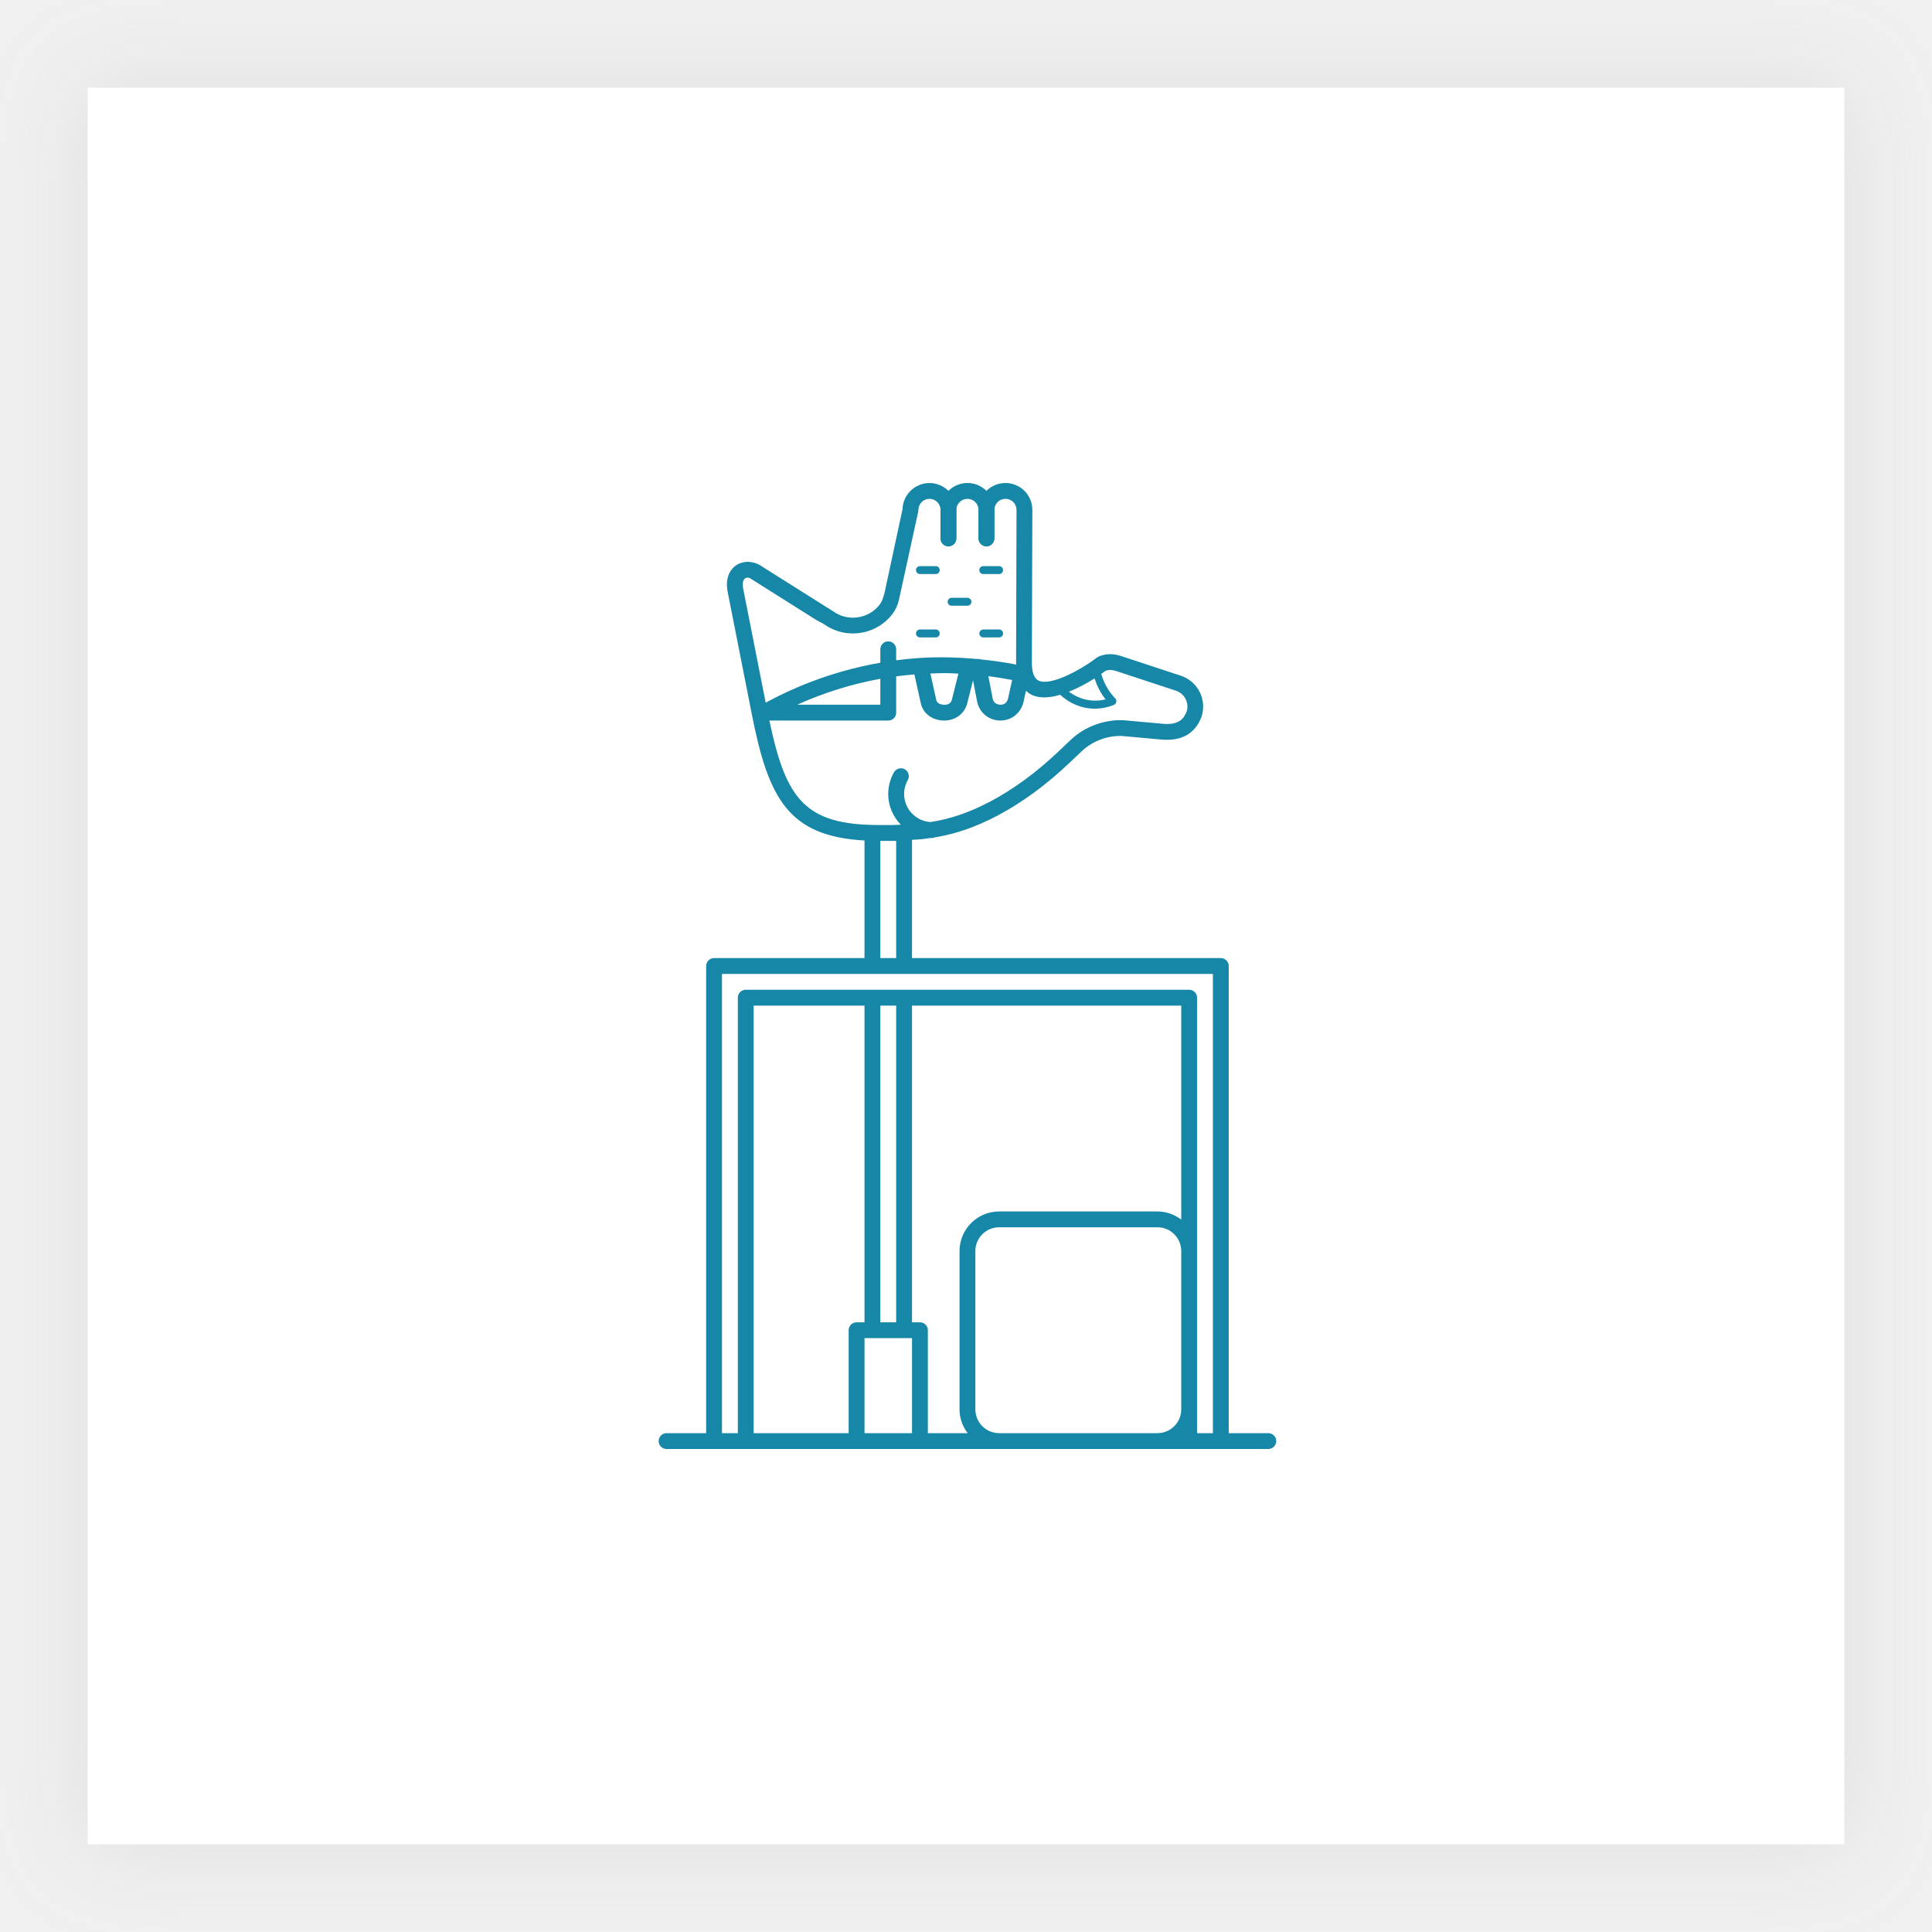
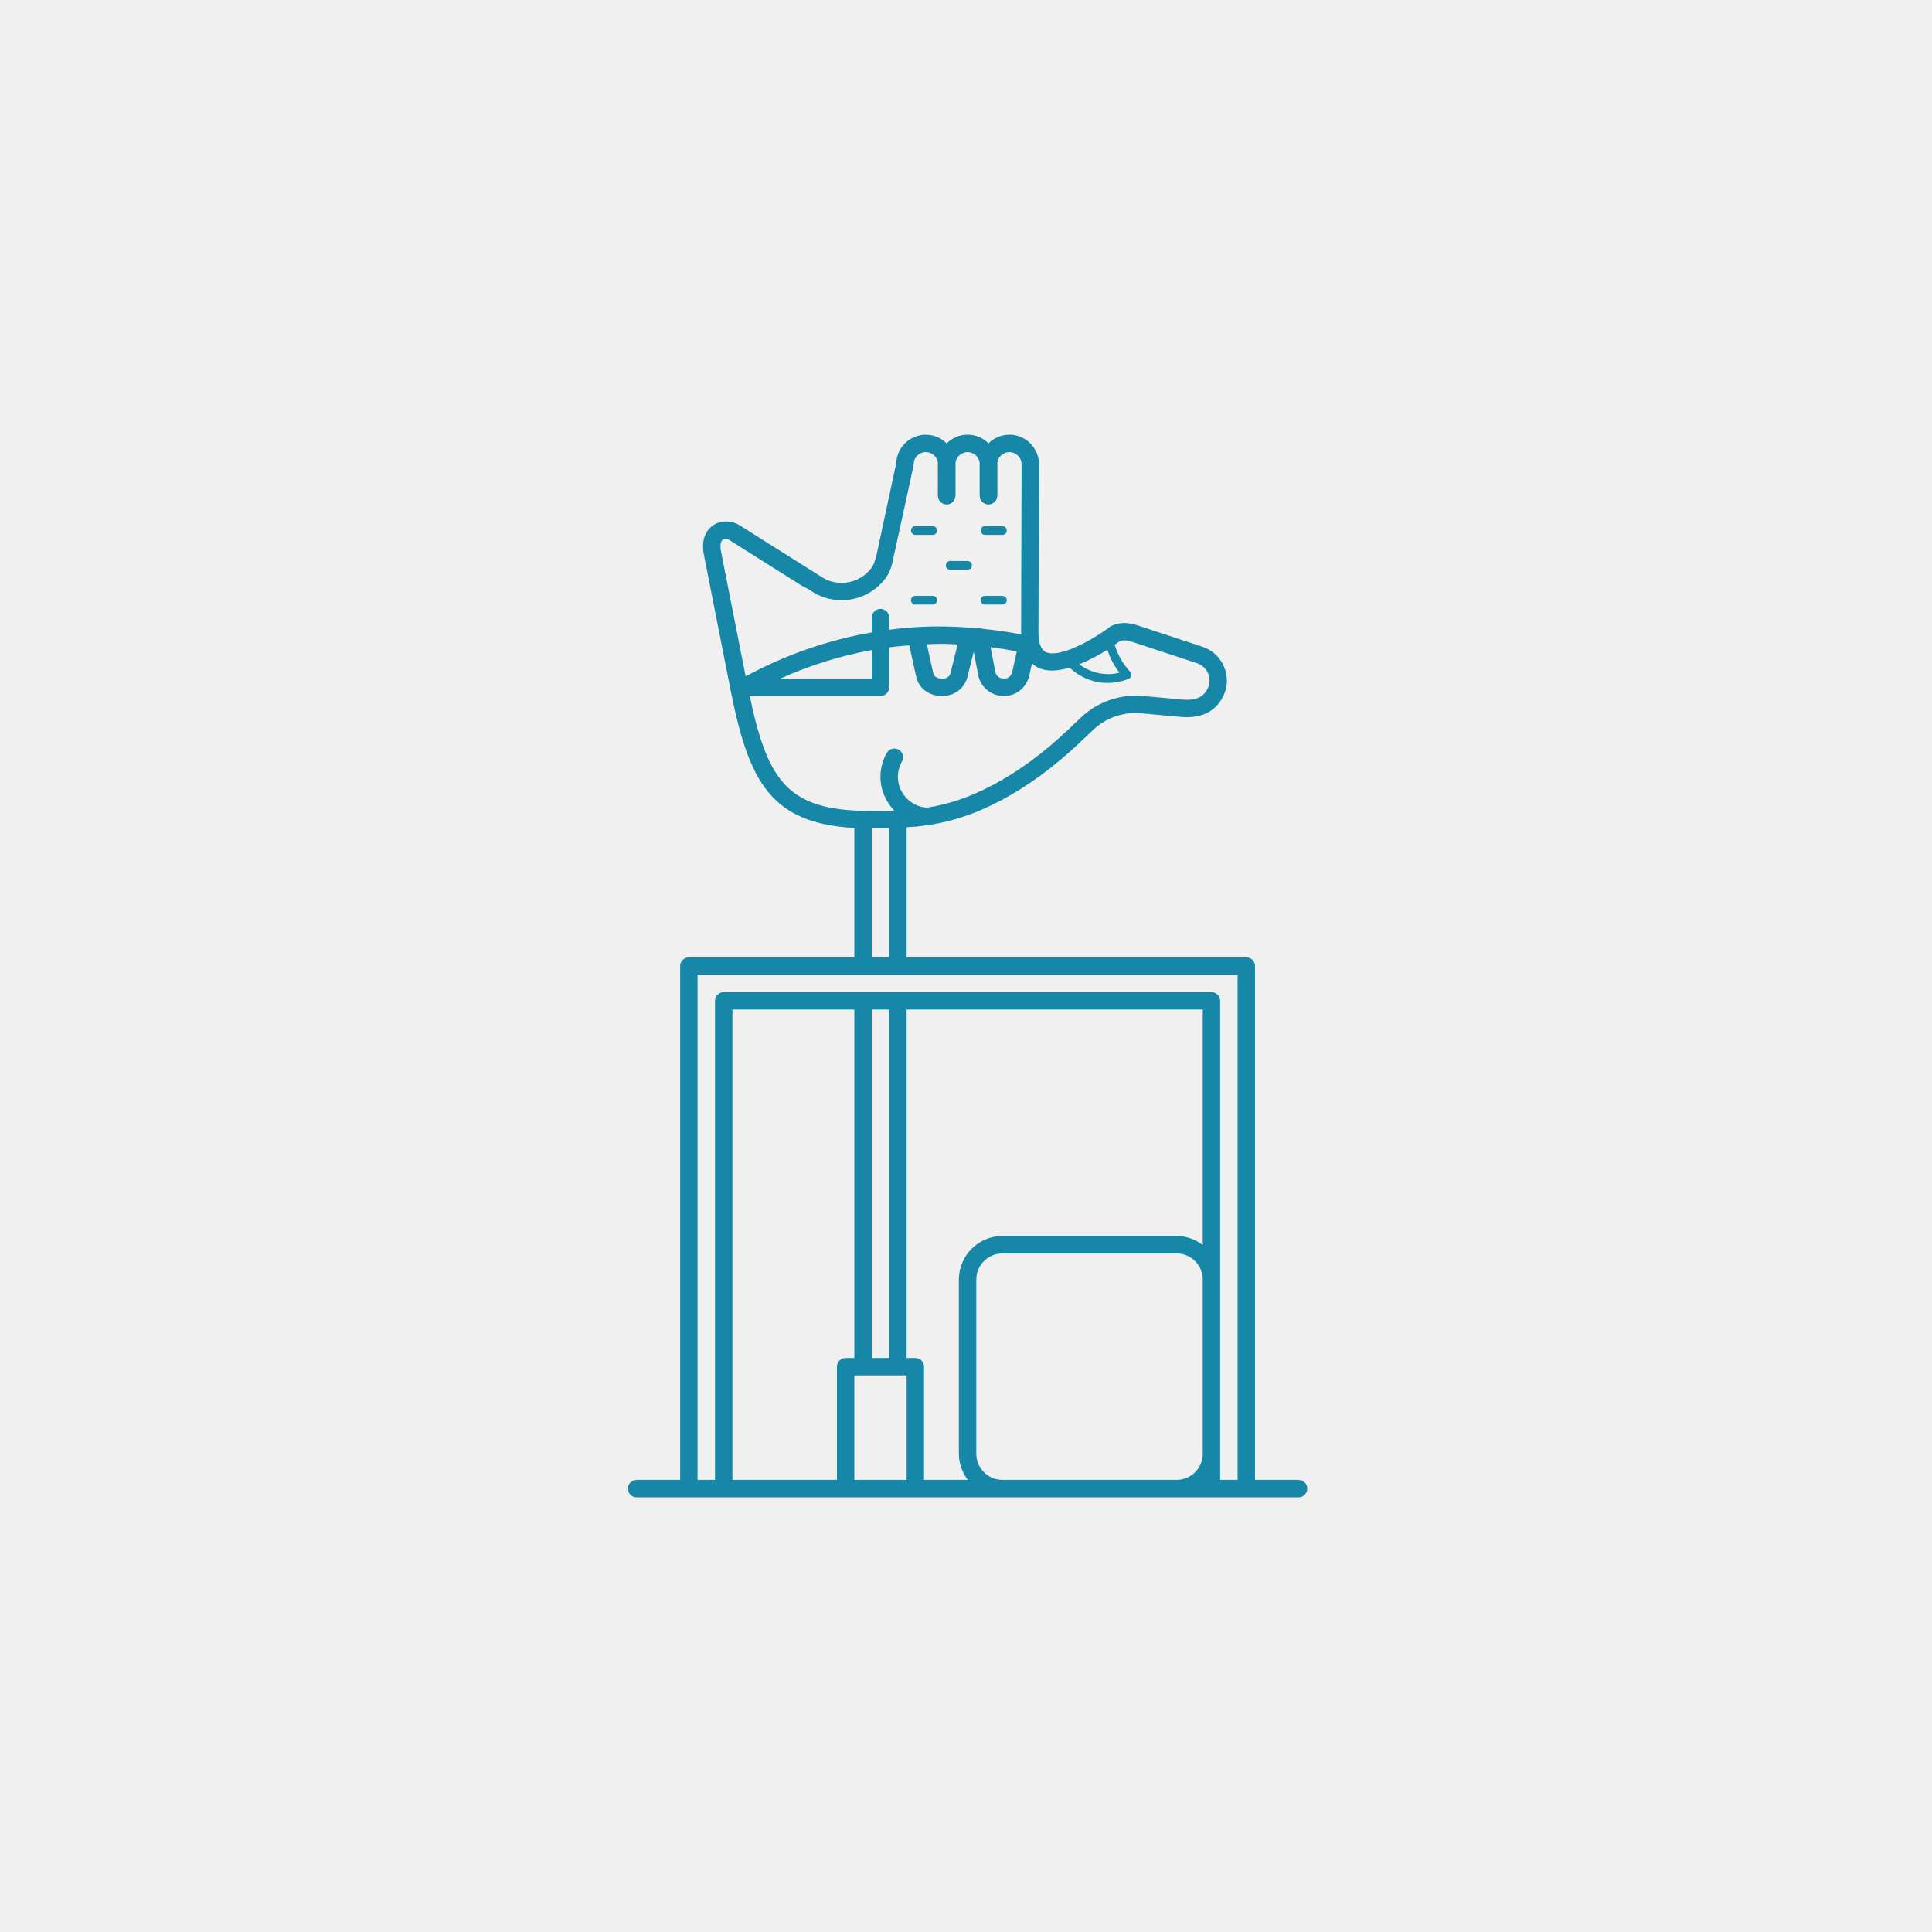
- <svg xmlns="http://www.w3.org/2000/svg" width="176" height="176" viewBox="0 0 176 176" fill="none">
-   <g filter="url(#filter0_d)">
-     <rect x="8" y="8" width="160" height="160" fill="white" />
-   </g>
-   <path d="M67.604 52.221L74.364 56.482C75.197 56.962 76.131 57.089 77.001 56.916C76.593 56.839 76.188 56.702 75.807 56.482L69.047 52.221C68.529 51.841 67.88 51.806 67.44 52.131C67.493 52.161 67.551 52.183 67.604 52.221Z" fill="#1687A7" />
-   <path d="M105.443 131.279H108.328V128.393C108.328 129.988 107.037 131.279 105.443 131.279Z" fill="#1687A7" />
-   <path d="M91.594 44C90.241 44 89.14 45.098 89.14 46.451V49.049C89.14 49.447 89.466 49.77 89.864 49.77C90.262 49.77 90.585 49.447 90.585 49.049V46.451C90.585 45.895 91.038 45.443 91.597 45.443C92.152 45.443 92.603 45.895 92.603 46.451L92.563 60.353C92.563 60.422 92.578 60.476 92.58 60.542C91.516 60.331 90.441 60.184 89.362 60.072C89.248 60.033 89.127 60.013 89.002 60.035H88.999C87.248 59.872 85.487 59.827 83.733 59.942C83.032 59.988 82.336 60.06 81.639 60.151V59.148C81.639 58.749 81.316 58.426 80.918 58.426C80.52 58.426 80.197 58.749 80.197 59.148V60.373C76.549 61.007 73.003 62.244 69.752 64.014L67.715 53.69C67.611 53.194 67.672 52.817 67.875 52.687C68.053 52.567 68.37 52.62 68.661 52.83L75.446 57.108C77.392 58.226 79.898 57.738 81.273 55.969C81.569 55.588 81.778 55.139 81.885 54.676L83.648 46.603C83.658 46.553 83.665 46.502 83.665 46.451C83.665 45.895 84.116 45.443 84.671 45.443C85.227 45.443 85.68 45.895 85.68 46.451V49.049C85.68 49.447 86 49.77 86.398 49.77C86.796 49.77 87.12 49.447 87.12 49.049V46.454C87.12 45.102 86.021 44.003 84.671 44.003C83.347 44.003 82.263 45.058 82.22 46.372L80.588 53.969L80.487 54.312C80.419 54.607 80.295 54.874 80.132 55.084C79.196 56.288 77.49 56.621 76.19 55.873L69.473 51.641C68.734 51.1 67.78 51.034 67.098 51.475C66.749 51.699 65.971 52.389 66.3 53.977L68.501 65.129C70.004 72.746 71.838 76.189 78.754 76.566V87.279H65.049C64.651 87.279 64.328 87.602 64.328 88V130.557H60.721C60.323 130.557 60 130.881 60 131.279C60 131.677 60.323 132 60.721 132H115.541C115.939 132 116.262 131.677 116.262 131.279C116.262 130.881 115.939 130.557 115.541 130.557H111.934V88C111.934 87.602 111.611 87.279 111.213 87.279H83.082V76.507L83.905 76.453C84.2 76.43 84.489 76.375 84.781 76.335C84.806 76.336 84.829 76.343 84.854 76.344H84.865C84.965 76.344 85.061 76.321 85.147 76.284C87.023 75.981 88.87 75.353 90.861 74.303C93.089 73.128 95.289 71.517 97.401 69.516L98.539 68.437C99.533 67.494 100.888 66.999 102.228 67.048L105.837 67.375C107.652 67.521 108.879 66.829 109.455 65.293C109.703 64.543 109.642 63.739 109.286 63.033C108.93 62.328 108.322 61.803 107.57 61.557L102.188 59.782C101.675 59.614 100.898 59.436 100.055 59.827C100.009 59.848 99.963 59.875 99.923 59.906C98.356 61.093 95.672 62.523 94.598 61.996C94.202 61.798 94 61.245 94 60.353L94.045 46.451C94.045 45.1 92.946 44 91.594 44ZM83.803 51.574C83.604 51.574 83.443 51.735 83.443 51.934C83.443 52.133 83.604 52.295 83.803 52.295H85.246C85.445 52.295 85.607 52.133 85.607 51.934C85.607 51.735 85.445 51.574 85.246 51.574H83.803ZM89.574 51.574C89.375 51.574 89.213 51.735 89.213 51.934C89.213 52.133 89.375 52.295 89.574 52.295H91.016C91.216 52.295 91.377 52.133 91.377 51.934C91.377 51.735 91.216 51.574 91.016 51.574H89.574ZM86.689 54.459C86.489 54.459 86.328 54.621 86.328 54.82C86.328 55.019 86.489 55.18 86.689 55.18H88.131C88.33 55.18 88.492 55.019 88.492 54.82C88.492 54.621 88.33 54.459 88.131 54.459H86.689ZM83.803 57.344C83.604 57.344 83.443 57.506 83.443 57.705C83.443 57.904 83.604 58.066 83.803 58.066H85.246C85.445 58.066 85.607 57.904 85.607 57.705C85.607 57.506 85.445 57.344 85.246 57.344H83.803ZM89.574 57.344C89.375 57.344 89.213 57.506 89.213 57.705C89.213 57.904 89.375 58.066 89.574 58.066H91.016C91.216 58.066 91.377 57.904 91.377 57.705C91.377 57.506 91.216 57.344 91.016 57.344H89.574ZM101.222 61.032C101.389 61.045 101.56 61.09 101.746 61.151L107.128 62.923C107.511 63.049 107.823 63.32 108.007 63.681C108.188 64.043 108.219 64.453 108.102 64.811C107.867 65.433 107.424 66.059 105.967 65.938L102.332 65.608C100.602 65.546 98.83 66.18 97.553 67.389L96.415 68.468C94.397 70.378 92.306 71.911 90.194 73.024C88.282 74.033 86.526 74.622 84.753 74.887C83.423 74.797 82.361 73.681 82.361 72.334C82.361 71.888 82.477 71.453 82.696 71.066C82.892 70.72 82.772 70.278 82.425 70.08C82.081 69.888 81.638 70.007 81.439 70.353C81.097 70.955 80.915 71.639 80.915 72.334C80.915 73.414 81.354 74.402 82.059 75.126L81.817 75.14C81.631 75.152 81.445 75.157 81.259 75.157H80.104C73.333 75.157 71.596 72.834 70.09 65.639H80.918C81.018 65.639 81.114 65.62 81.2 65.583C81.459 65.473 81.639 65.217 81.639 64.918V61.613C82.191 61.538 82.745 61.489 83.299 61.441L83.905 64.166C84.154 65.037 84.954 65.615 85.942 65.639H86.004C86.973 65.639 87.78 65.096 88.08 64.194L88.641 61.976L89.03 63.997C89.269 64.959 90.097 65.618 91.09 65.639H91.135C92.104 65.639 92.936 65.017 93.22 64.036L93.462 62.926C93.612 63.067 93.773 63.192 93.964 63.287C94.707 63.654 95.642 63.566 96.578 63.292C97.44 64.089 98.544 64.557 99.717 64.557C100.317 64.557 100.908 64.442 101.475 64.214C101.585 64.168 101.665 64.068 101.69 63.952C101.716 63.835 101.683 63.714 101.599 63.628C100.993 62.998 100.562 62.229 100.317 61.388C100.443 61.299 100.659 61.157 100.729 61.106C100.892 61.04 101.055 61.02 101.222 61.032ZM86.097 61.317C86.501 61.319 86.904 61.35 87.308 61.368L86.7 63.788C86.594 64.101 86.316 64.22 85.976 64.2C85.715 64.194 85.379 64.075 85.302 63.811L84.758 61.357C85.204 61.341 85.65 61.315 86.097 61.317ZM90.036 61.596C90.762 61.688 91.484 61.805 92.203 61.945L91.822 63.678C91.679 64.166 91.268 64.21 91.118 64.197C90.988 64.194 90.554 64.147 90.439 63.687L90.036 61.596ZM99.709 61.805C99.937 62.493 100.259 63.142 100.712 63.706C99.55 64.011 98.328 63.724 97.379 63.013C98.254 62.66 99.081 62.204 99.709 61.805ZM80.197 61.836V64.197H72.623C75.041 63.109 77.588 62.309 80.197 61.836ZM80.197 76.603H81.639V87.279H80.197V76.603ZM65.77 88.721H110.492V130.557H109.049V90.885C109.049 90.487 108.726 90.164 108.328 90.164H67.934C67.536 90.164 67.213 90.487 67.213 90.885V130.557H65.77V88.721ZM68.656 91.607H78.754V120.459H78.033C77.635 120.459 77.311 120.782 77.311 121.18V130.557H68.656V91.607ZM80.197 91.607H81.639V120.459H80.197V91.607ZM83.082 91.607H107.607V111.102C107.002 110.644 106.258 110.361 105.443 110.361H91.016C89.027 110.361 87.41 111.978 87.41 113.967V128.393C87.41 129.209 87.693 129.953 88.151 130.557H84.525V121.18C84.525 120.782 84.201 120.459 83.803 120.459H83.082V91.607ZM91.016 111.803H105.443C106.636 111.803 107.607 112.774 107.607 113.967V128.393C107.607 129.586 106.636 130.557 105.443 130.557H91.016C89.823 130.557 88.853 129.586 88.853 128.393V113.967C88.853 112.774 89.823 111.803 91.016 111.803ZM78.754 121.902H83.082V130.557H78.754V121.902Z" fill="#1687A7" />
-   <path d="M89.862 49.77C89.464 49.77 89.14 49.447 89.14 49.049L89.141 46.453C89.141 45.896 88.689 45.443 88.133 45.443C87.574 45.443 87.121 45.896 87.121 46.453V49.049C87.121 49.447 86.798 49.77 86.4 49.77C86.002 49.77 85.68 49.447 85.68 49.049L85.679 46.453C85.679 45.099 86.781 44 88.134 44C89.486 44 90.584 45.101 90.584 46.453V49.049C90.584 49.447 90.262 49.77 89.862 49.77Z" fill="#1687A7" />
-   <defs>
-     <filter id="filter0_d" x="0" y="0" width="176" height="176" filterUnits="userSpaceOnUse" color-interpolation-filters="sRGB">
-       <feFlood flood-opacity="0" result="BackgroundImageFix" />
-       <feColorMatrix in="SourceAlpha" type="matrix" values="0 0 0 0 0 0 0 0 0 0 0 0 0 0 0 0 0 0 127 0" result="hardAlpha" />
-       <feOffset />
-       <feGaussianBlur stdDeviation="4" />
-       <feComposite in2="hardAlpha" operator="out" />
-       <feColorMatrix type="matrix" values="0 0 0 0 0.667 0 0 0 0 0.667 0 0 0 0 0.667 0 0 0 0.25 0" />
-       <feBlend mode="normal" in2="BackgroundImageFix" result="effect1_dropShadow" />
-       <feBlend mode="normal" in="SourceGraphic" in2="effect1_dropShadow" result="shape" />
-     </filter>
-   </defs>
+ <svg xmlns="http://www.w3.org/2000/svg" width="160" height="160" viewBox="0 0 160 160" fill="none">
+   <path d="M59.604 44.221L66.364 48.482C67.197 48.962 68.131 49.089 69.001 48.916C68.593 48.839 68.188 48.702 67.807 48.482L61.047 44.221C60.529 43.841 59.88 43.806 59.44 44.131C59.493 44.161 59.551 44.183 59.604 44.221Z" fill="#1687A7" />
+   <path d="M97.443 123.279H100.328V120.393C100.328 121.988 99.037 123.279 97.443 123.279Z" fill="#1687A7" />
+   <path d="M83.594 36C82.241 36 81.14 37.098 81.14 38.451V41.049C81.14 41.447 81.466 41.77 81.864 41.77C82.262 41.77 82.585 41.447 82.585 41.049V38.451C82.585 37.895 83.038 37.443 83.597 37.443C84.152 37.443 84.603 37.895 84.603 38.451L84.563 52.353C84.563 52.422 84.578 52.476 84.58 52.542C83.516 52.331 82.441 52.184 81.362 52.072C81.248 52.033 81.127 52.013 81.002 52.035H80.999C79.248 51.872 77.487 51.827 75.733 51.942C75.032 51.988 74.336 52.06 73.639 52.151V51.148C73.639 50.749 73.316 50.426 72.918 50.426C72.52 50.426 72.197 50.749 72.197 51.148V52.373C68.549 53.007 65.003 54.244 61.752 56.014L59.715 45.69C59.611 45.194 59.672 44.817 59.875 44.687C60.053 44.567 60.37 44.62 60.661 44.83L67.446 49.108C69.392 50.226 71.898 49.738 73.273 47.969C73.569 47.588 73.778 47.139 73.885 46.676L75.648 38.603C75.658 38.553 75.665 38.502 75.665 38.451C75.665 37.895 76.116 37.443 76.671 37.443C77.227 37.443 77.68 37.895 77.68 38.451V41.049C77.68 41.447 78 41.77 78.398 41.77C78.796 41.77 79.12 41.447 79.12 41.049V38.454C79.12 37.102 78.021 36.003 76.671 36.003C75.347 36.003 74.263 37.058 74.22 38.372L72.588 45.969L72.487 46.312C72.419 46.607 72.295 46.874 72.132 47.084C71.196 48.288 69.49 48.621 68.19 47.873L61.473 43.641C60.734 43.1 59.78 43.034 59.098 43.475C58.748 43.699 57.971 44.389 58.3 45.977L60.501 57.129C62.004 64.746 63.838 68.189 70.754 68.566V79.279H57.049C56.651 79.279 56.328 79.602 56.328 80V122.557H52.721C52.323 122.557 52 122.881 52 123.279C52 123.677 52.323 124 52.721 124H107.541C107.939 124 108.262 123.677 108.262 123.279C108.262 122.881 107.939 122.557 107.541 122.557H103.934V80C103.934 79.602 103.611 79.279 103.213 79.279H75.082V68.507L75.905 68.453C76.2 68.43 76.489 68.375 76.781 68.335C76.806 68.336 76.829 68.343 76.854 68.344H76.865C76.965 68.344 77.061 68.321 77.147 68.284C79.023 67.981 80.87 67.353 82.861 66.303C85.089 65.128 87.289 63.517 89.401 61.516L90.539 60.437C91.533 59.494 92.888 58.999 94.228 59.048L97.837 59.375C99.652 59.521 100.879 58.829 101.455 57.293C101.703 56.543 101.642 55.739 101.286 55.033C100.93 54.328 100.322 53.803 99.57 53.557L94.188 51.782C93.675 51.614 92.898 51.436 92.055 51.827C92.009 51.848 91.963 51.875 91.923 51.906C90.356 53.093 87.672 54.523 86.598 53.996C86.202 53.798 86 53.245 86 52.353L86.045 38.451C86.045 37.1 84.946 36 83.594 36ZM75.803 43.574C75.604 43.574 75.443 43.735 75.443 43.934C75.443 44.133 75.604 44.295 75.803 44.295H77.246C77.445 44.295 77.607 44.133 77.607 43.934C77.607 43.735 77.445 43.574 77.246 43.574H75.803ZM81.574 43.574C81.375 43.574 81.213 43.735 81.213 43.934C81.213 44.133 81.375 44.295 81.574 44.295H83.016C83.216 44.295 83.377 44.133 83.377 43.934C83.377 43.735 83.216 43.574 83.016 43.574H81.574ZM78.689 46.459C78.489 46.459 78.328 46.621 78.328 46.82C78.328 47.019 78.489 47.18 78.689 47.18H80.131C80.33 47.18 80.492 47.019 80.492 46.82C80.492 46.621 80.33 46.459 80.131 46.459H78.689ZM75.803 49.344C75.604 49.344 75.443 49.506 75.443 49.705C75.443 49.904 75.604 50.066 75.803 50.066H77.246C77.445 50.066 77.607 49.904 77.607 49.705C77.607 49.506 77.445 49.344 77.246 49.344H75.803ZM81.574 49.344C81.375 49.344 81.213 49.506 81.213 49.705C81.213 49.904 81.375 50.066 81.574 50.066H83.016C83.216 50.066 83.377 49.904 83.377 49.705C83.377 49.506 83.216 49.344 83.016 49.344H81.574ZM93.222 53.032C93.389 53.045 93.56 53.09 93.746 53.151L99.128 54.923C99.511 55.049 99.823 55.32 100.007 55.681C100.188 56.043 100.219 56.453 100.102 56.811C99.867 57.433 99.424 58.059 97.967 57.938L94.332 57.608C92.602 57.546 90.83 58.18 89.553 59.389L88.415 60.468C86.397 62.378 84.306 63.911 82.194 65.024C80.282 66.033 78.526 66.622 76.753 66.887C75.424 66.797 74.361 65.681 74.361 64.334C74.361 63.888 74.477 63.453 74.696 63.066C74.892 62.72 74.772 62.278 74.425 62.08C74.081 61.888 73.638 62.007 73.439 62.353C73.097 62.955 72.915 63.639 72.915 64.334C72.915 65.414 73.354 66.402 74.059 67.126L73.817 67.14C73.631 67.152 73.445 67.157 73.259 67.157H72.104C65.333 67.157 63.596 64.834 62.09 57.639H72.918C73.018 57.639 73.114 57.62 73.2 57.583C73.459 57.473 73.639 57.217 73.639 56.918V53.613C74.191 53.538 74.745 53.489 75.299 53.441L75.905 56.166C76.154 57.037 76.954 57.615 77.942 57.639H78.004C78.973 57.639 79.78 57.096 80.08 56.194L80.641 53.976L81.03 55.997C81.269 56.959 82.097 57.618 83.09 57.639H83.135C84.104 57.639 84.936 57.017 85.22 56.036L85.462 54.926C85.612 55.067 85.773 55.192 85.964 55.287C86.707 55.654 87.642 55.566 88.578 55.292C89.44 56.089 90.544 56.557 91.717 56.557C92.317 56.557 92.909 56.442 93.475 56.214C93.585 56.167 93.665 56.068 93.689 55.952C93.716 55.835 93.683 55.714 93.599 55.628C92.993 54.998 92.562 54.229 92.317 53.388C92.443 53.299 92.659 53.157 92.729 53.106C92.892 53.04 93.055 53.02 93.222 53.032ZM78.097 53.317C78.501 53.319 78.904 53.35 79.308 53.368L78.7 55.788C78.594 56.101 78.316 56.22 77.976 56.2C77.715 56.194 77.379 56.075 77.302 55.811L76.758 53.357C77.204 53.341 77.65 53.315 78.097 53.317ZM82.036 53.596C82.762 53.688 83.484 53.805 84.203 53.945L83.822 55.678C83.679 56.166 83.268 56.21 83.118 56.197C82.988 56.194 82.554 56.147 82.439 55.687L82.036 53.596ZM91.709 53.805C91.937 54.493 92.26 55.142 92.712 55.706C91.55 56.011 90.328 55.724 89.379 55.013C90.254 54.66 91.081 54.204 91.709 53.805ZM72.197 53.836V56.197H64.623C67.041 55.109 69.588 54.309 72.197 53.836ZM72.197 68.603H73.639V79.279H72.197V68.603ZM57.77 80.721H102.492V122.557H101.049V82.885C101.049 82.487 100.726 82.164 100.328 82.164H59.934C59.536 82.164 59.213 82.487 59.213 82.885V122.557H57.77V80.721ZM60.656 83.607H70.754V112.459H70.033C69.635 112.459 69.311 112.782 69.311 113.18V122.557H60.656V83.607ZM72.197 83.607H73.639V112.459H72.197V83.607ZM75.082 83.607H99.607V103.102C99.002 102.644 98.258 102.361 97.443 102.361H83.016C81.027 102.361 79.41 103.978 79.41 105.967V120.393C79.41 121.209 79.693 121.953 80.151 122.557H76.525V113.18C76.525 112.782 76.201 112.459 75.803 112.459H75.082V83.607ZM83.016 103.803H97.443C98.636 103.803 99.607 104.774 99.607 105.967V120.393C99.607 121.586 98.636 122.557 97.443 122.557H83.016C81.823 122.557 80.853 121.586 80.853 120.393V105.967C80.853 104.774 81.823 103.803 83.016 103.803ZM70.754 113.902H75.082V122.557H70.754V113.902Z" fill="#1687A7" />
+   <path d="M81.862 41.77C81.464 41.77 81.14 41.447 81.14 41.049L81.141 38.453C81.141 37.896 80.689 37.443 80.133 37.443C79.574 37.443 79.121 37.896 79.121 38.453V41.049C79.121 41.447 78.798 41.77 78.4 41.77C78.002 41.77 77.68 41.447 77.68 41.049L77.679 38.453C77.679 37.099 78.781 36 80.134 36C81.486 36 82.584 37.101 82.584 38.453V41.049C82.584 41.447 82.262 41.77 81.862 41.77Z" fill="#1687A7" />
</svg>
